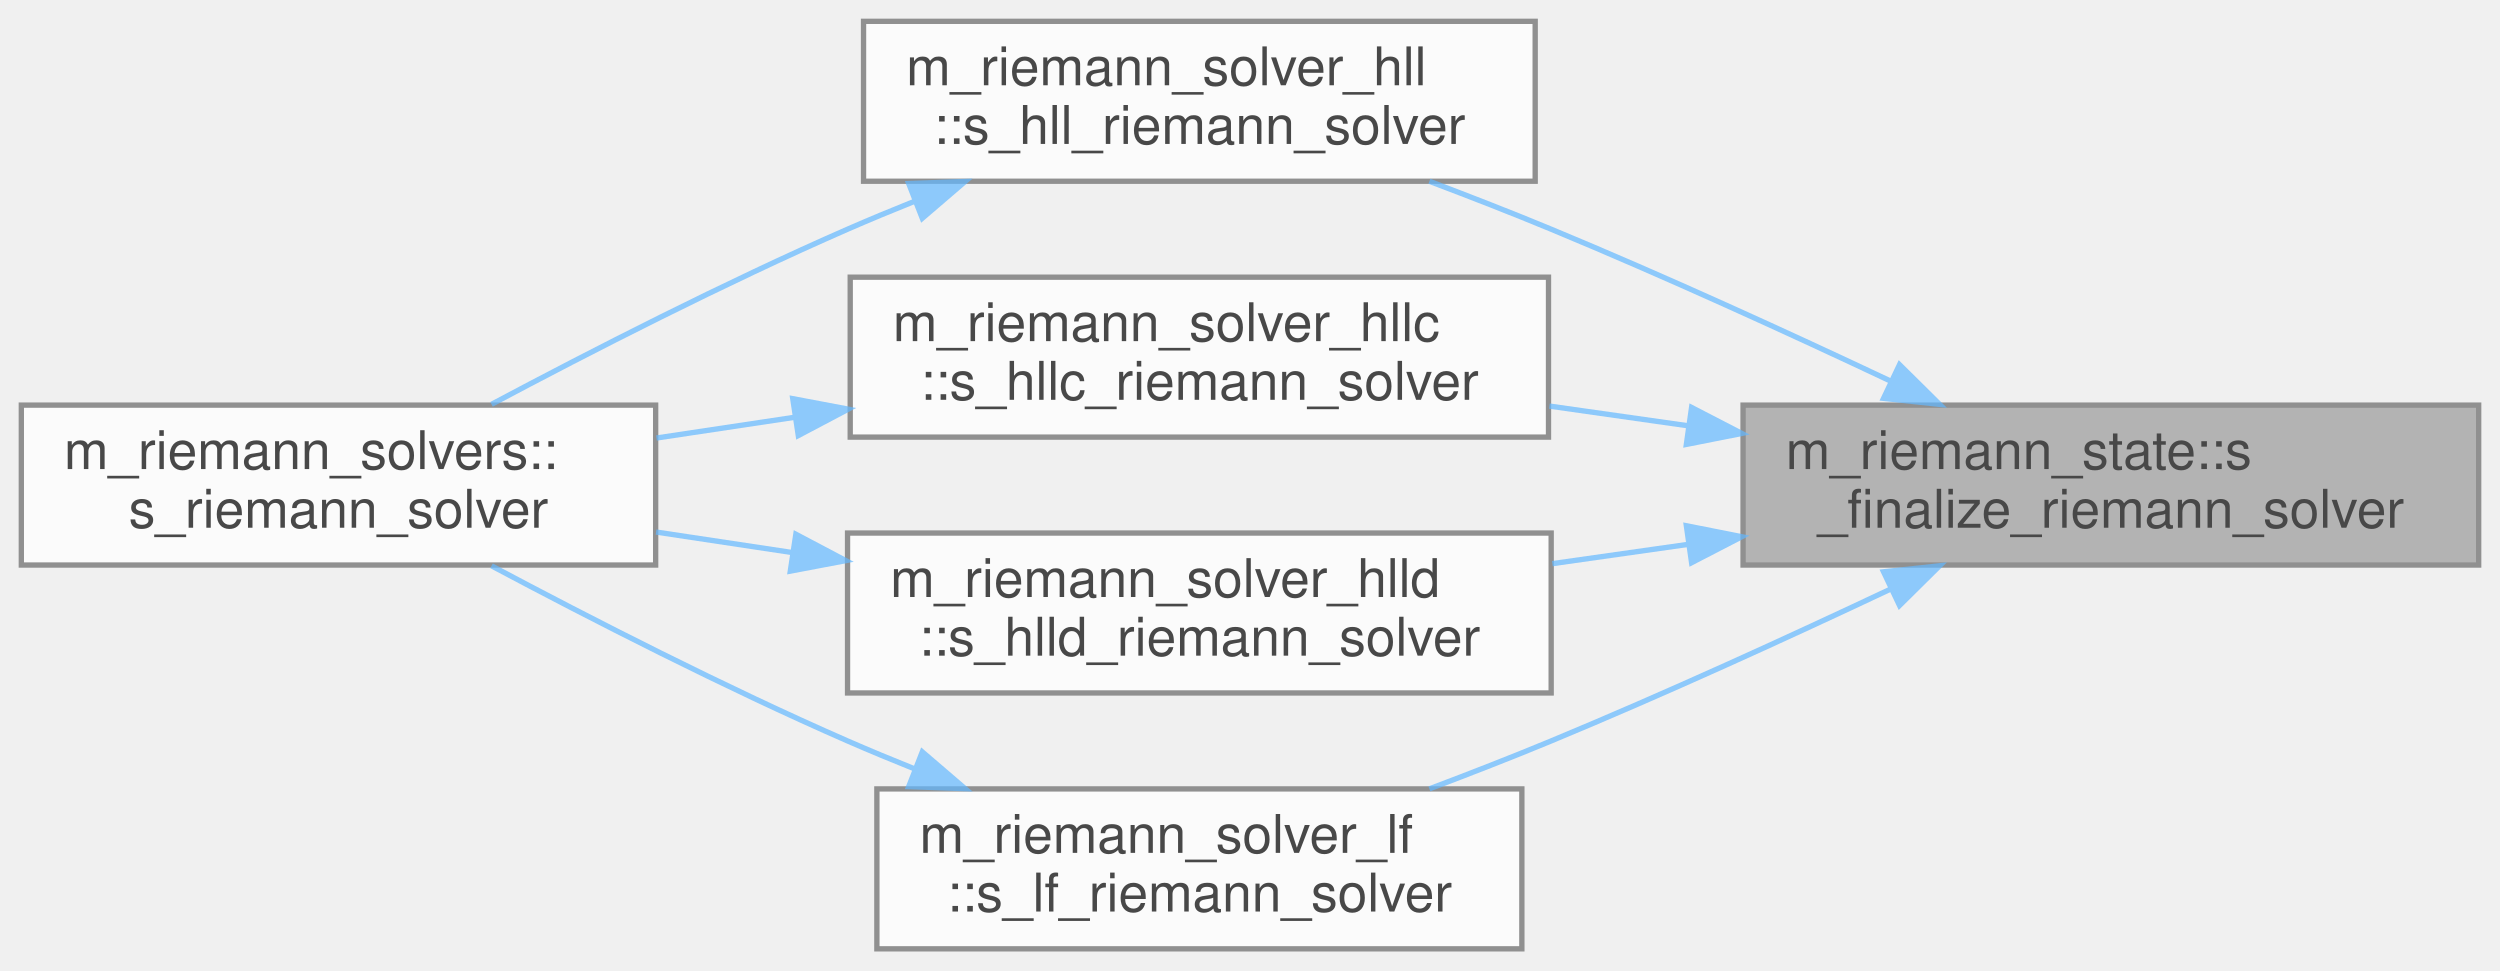
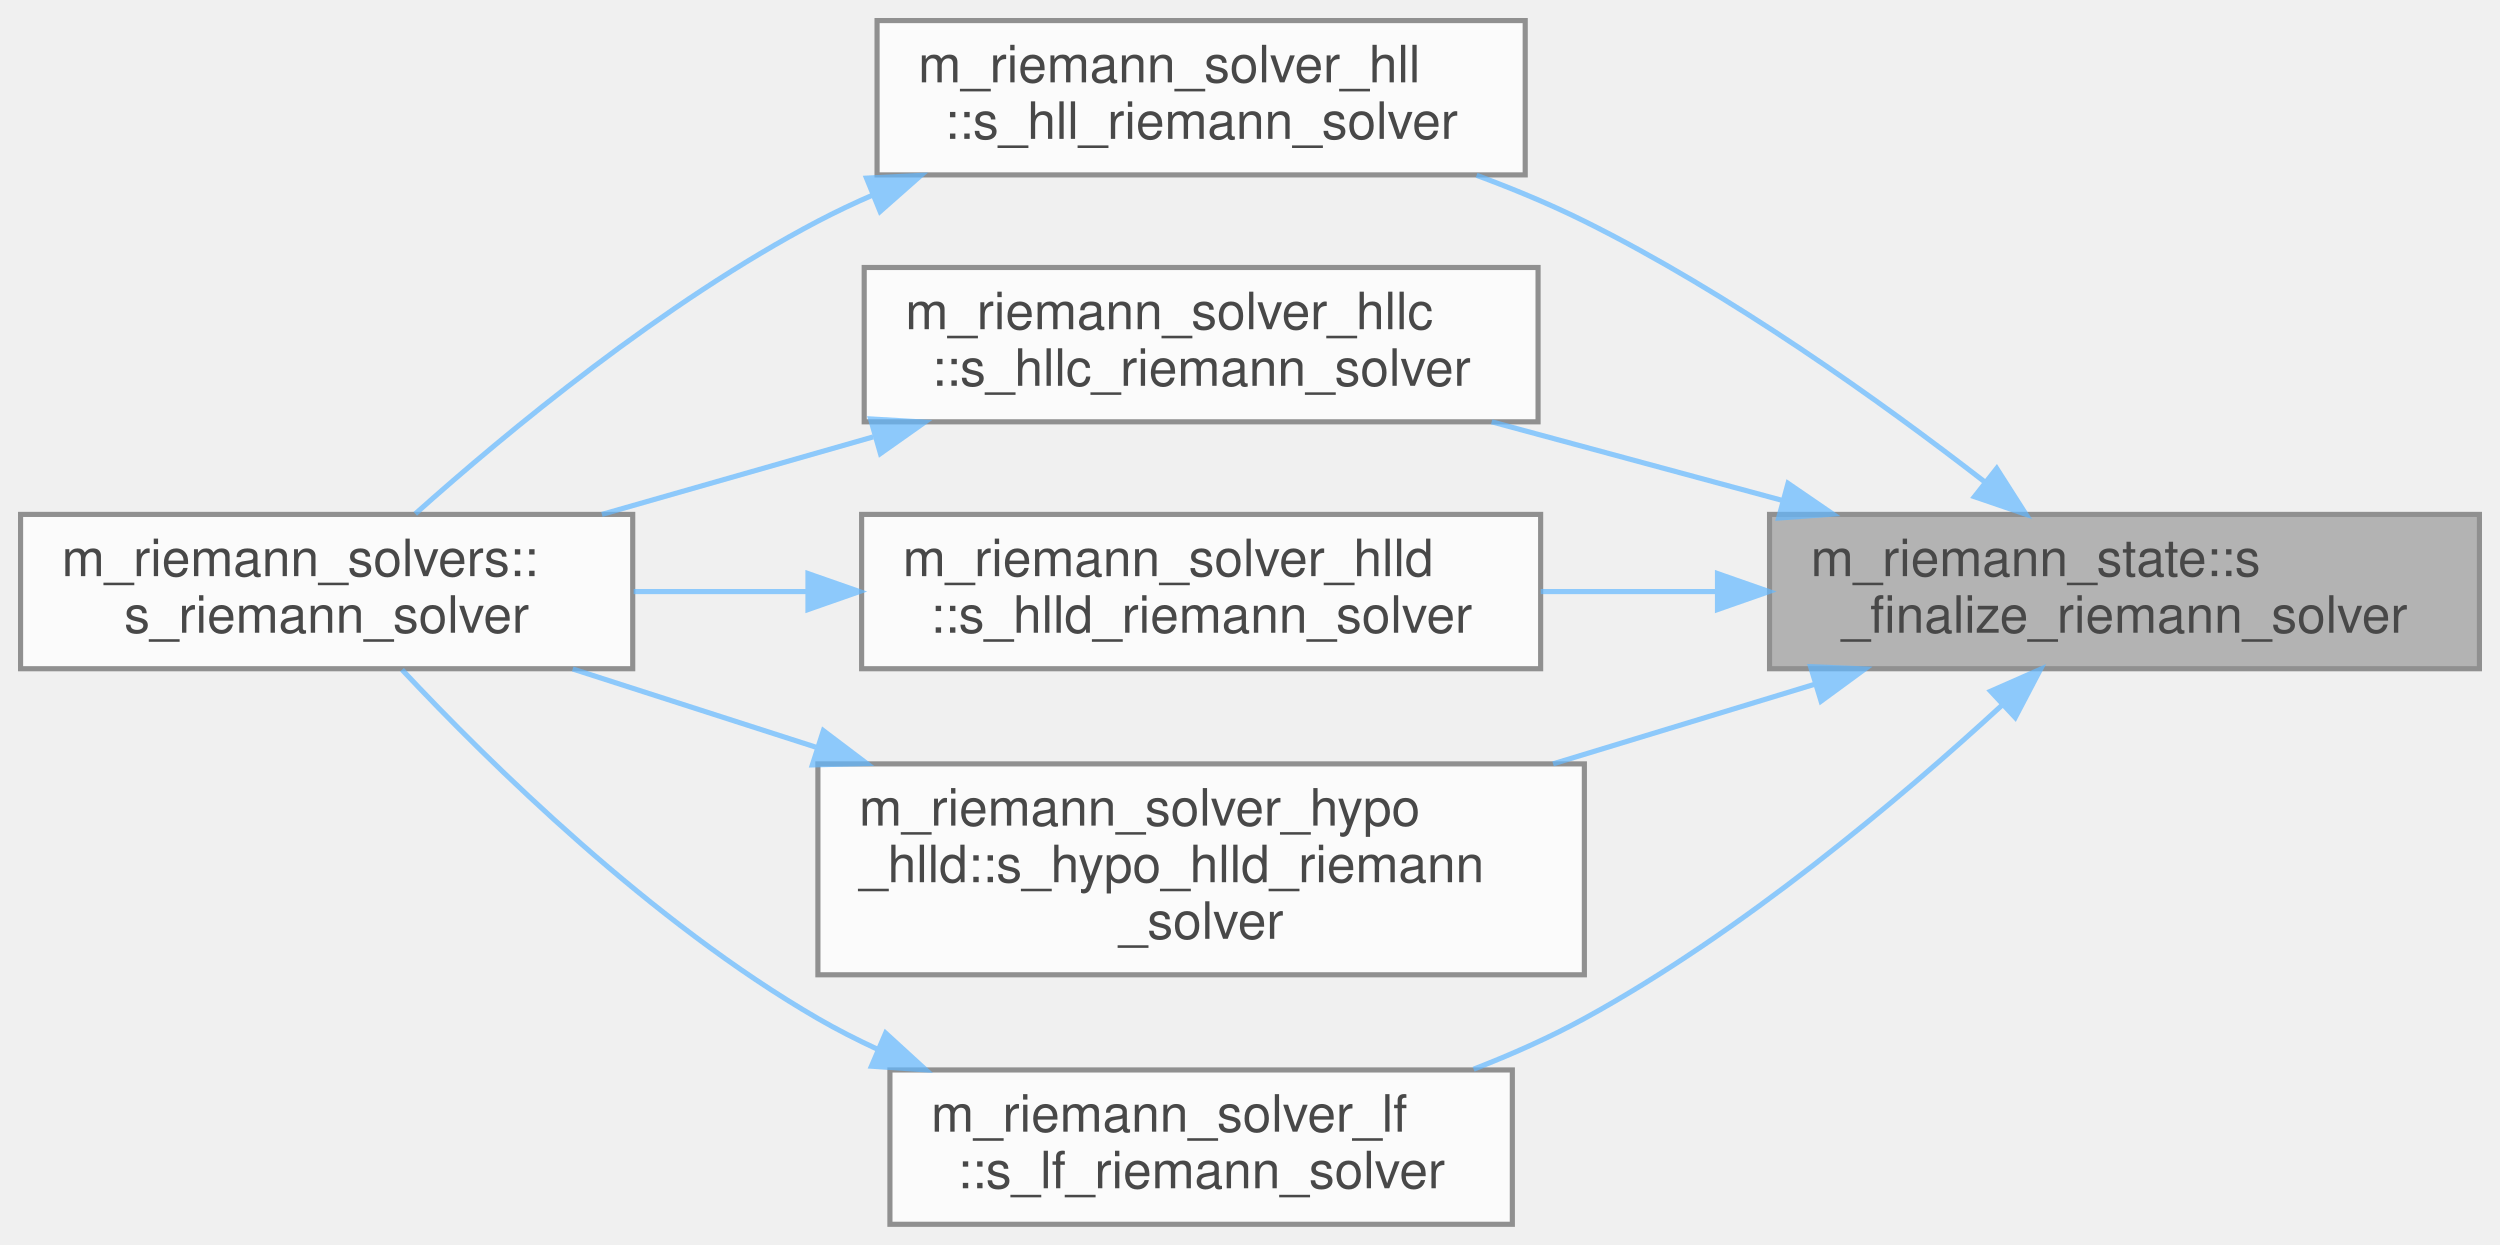
- <svg xmlns="http://www.w3.org/2000/svg" xmlns:xlink="http://www.w3.org/1999/xlink" width="469pt" height="182pt" viewBox="0.00 0.00 469.00 182.00">
+ <svg xmlns="http://www.w3.org/2000/svg" xmlns:xlink="http://www.w3.org/1999/xlink" width="486pt" height="242pt" viewBox="0.00 0.00 486.00 242.00">
  <svg id="main" version="1.1" xml:space="preserve">
    <style type="text/css">
.node, .edge {opacity: 0.7;}
.node.selected, .edge.selected {opacity: 1;}
.edge:hover path { stroke: red; }
.edge:hover polygon { stroke: red; fill: red; }
</style>
    <svg id="graph" class="graph">
-       <g id="graph0" class="graph" transform="scale(1 1) rotate(0) translate(4 178)">
+       <g id="graph0" class="graph" transform="scale(1 1) rotate(0) translate(4 238)">
        <g id="Node000001" class="node">
          <g id="a_Node000001">
-             <a xlink:title="Deallocation and/or disassociation procedures that are needed to finalize the selected Riemann proble...">
-               <polygon fill="#999999" stroke="#666666" points="461,-102 323,-102 323,-72 461,-72 461,-102" />
-               <text text-anchor="start" x="331" y="-90" font-family="Helvetica,sans-Serif" font-size="10.00">m_riemann_state::s</text>
-               <text text-anchor="middle" x="392" y="-79" font-family="Helvetica,sans-Serif" font-size="10.00">_finalize_riemann_solver</text>
+             <a xlink:title="Reshape and copy the Riemann-solver flux buffers back to the physical-space output arrays for the sel...">
+               <polygon fill="#999999" stroke="#666666" points="478,-138 340,-138 340,-108 478,-108 478,-138" />
+               <text text-anchor="start" x="348" y="-126" font-family="Helvetica,sans-Serif" font-size="10.00">m_riemann_state::s</text>
+               <text text-anchor="middle" x="409" y="-115" font-family="Helvetica,sans-Serif" font-size="10.00">_finalize_riemann_solver</text>
            </a>
          </g>
        </g>
        <g id="Node000002" class="node">
          <g id="a_Node000002">
            <a xlink:href="namespacem__riemann__solver__hll.html#a49ad2b4e369e136e2790ee10ab753e06" target="_top" xlink:title="HLL approximate Riemann solver, Harten et al. SIAM Review (1983).">
-               <polygon fill="white" stroke="#666666" points="284,-174 158,-174 158,-144 284,-144 284,-174" />
-               <text text-anchor="start" x="166" y="-162" font-family="Helvetica,sans-Serif" font-size="10.00">m_riemann_solver_hll</text>
-               <text text-anchor="middle" x="221" y="-151" font-family="Helvetica,sans-Serif" font-size="10.00">::s_hll_riemann_solver</text>
+               <polygon fill="white" stroke="#666666" points="292.5,-234 166.5,-234 166.5,-204 292.5,-204 292.5,-234" />
+               <text text-anchor="start" x="174.5" y="-222" font-family="Helvetica,sans-Serif" font-size="10.00">m_riemann_solver_hll</text>
+               <text text-anchor="middle" x="229.5" y="-211" font-family="Helvetica,sans-Serif" font-size="10.00">::s_hll_riemann_solver</text>
            </a>
          </g>
        </g>
        <g id="edge1_Node000001_Node000002" class="edge">
          <g id="a_edge1_Node000001_Node000002">
            <a xlink:title=" ">
-               <path fill="none" stroke="#63b8ff" d="M350.84,-106.43C331.67,-115.48 308.31,-126.16 287,-135 279.67,-138.04 271.79,-141.11 264.15,-143.99" />
-               <polygon fill="#63b8ff" stroke="#63b8ff" points="352.35,-109.59 359.88,-102.14 349.35,-103.27 352.35,-109.59" />
+               <path fill="none" stroke="#63b8ff" d="M381.75,-144.38C361.49,-160.07 332.23,-180.99 304,-195 297.39,-198.28 290.22,-201.26 283.05,-203.92" />
+               <polygon fill="#63b8ff" stroke="#63b8ff" points="384.16,-146.94 389.86,-138.01 379.83,-141.44 384.16,-146.94" />
            </a>
          </g>
        </g>
        <g id="Node000004" class="node">
          <g id="a_Node000004">
            <a xlink:href="namespacem__riemann__solver__hllc.html#a1aa7ec60f1cdf82447547835d45e1021" target="_top" xlink:title="HLLC Riemann solver with contact restoration, Toro et al. Shock Waves (1994).">
-               <polygon fill="white" stroke="#666666" points="286.5,-126 155.5,-126 155.5,-96 286.5,-96 286.5,-126" />
-               <text text-anchor="start" x="163.5" y="-114" font-family="Helvetica,sans-Serif" font-size="10.00">m_riemann_solver_hllc</text>
-               <text text-anchor="middle" x="221" y="-103" font-family="Helvetica,sans-Serif" font-size="10.00">::s_hllc_riemann_solver</text>
+               <polygon fill="white" stroke="#666666" points="295,-186 164,-186 164,-156 295,-156 295,-186" />
+               <text text-anchor="start" x="172" y="-174" font-family="Helvetica,sans-Serif" font-size="10.00">m_riemann_solver_hllc</text>
+               <text text-anchor="middle" x="229.5" y="-163" font-family="Helvetica,sans-Serif" font-size="10.00">::s_hllc_riemann_solver</text>
            </a>
          </g>
        </g>
        <g id="edge3_Node000001_Node000004" class="edge">
          <g id="a_edge3_Node000001_Node000004">
            <a xlink:title=" ">
-               <path fill="none" stroke="#63b8ff" d="M312.62,-98.13C303.93,-99.36 295.16,-100.61 286.67,-101.82" />
-               <polygon fill="#63b8ff" stroke="#63b8ff" points="313.34,-101.56 322.75,-96.69 312.36,-94.63 313.34,-101.56" />
+               <path fill="none" stroke="#63b8ff" d="M342.48,-140.72C323.91,-145.74 303.89,-151.15 285.98,-156" />
+               <polygon fill="#63b8ff" stroke="#63b8ff" points="343.59,-144.04 352.32,-138.06 341.76,-137.29 343.59,-144.04" />
            </a>
          </g>
        </g>
        <g id="Node000005" class="node">
          <g id="a_Node000005">
            <a xlink:href="namespacem__riemann__solver__hlld.html#aac58d20b57c9e3b1d913c25583e8b92e" target="_top" xlink:title="HLLD Riemann solver for MHD, Miyoshi &amp; Kusano JCP (2005).">
-               <polygon fill="white" stroke="#666666" points="287,-78 155,-78 155,-48 287,-48 287,-78" />
-               <text text-anchor="start" x="163" y="-66" font-family="Helvetica,sans-Serif" font-size="10.00">m_riemann_solver_hlld</text>
-               <text text-anchor="middle" x="221" y="-55" font-family="Helvetica,sans-Serif" font-size="10.00">::s_hlld_riemann_solver</text>
+               <polygon fill="white" stroke="#666666" points="295.5,-138 163.5,-138 163.5,-108 295.5,-108 295.5,-138" />
+               <text text-anchor="start" x="171.5" y="-126" font-family="Helvetica,sans-Serif" font-size="10.00">m_riemann_solver_hlld</text>
+               <text text-anchor="middle" x="229.5" y="-115" font-family="Helvetica,sans-Serif" font-size="10.00">::s_hlld_riemann_solver</text>
            </a>
          </g>
        </g>
        <g id="edge5_Node000001_Node000005" class="edge">
          <g id="a_edge5_Node000001_Node000005">
            <a xlink:title=" ">
-               <path fill="none" stroke="#63b8ff" d="M312.77,-75.89C304.22,-74.68 295.59,-73.45 287.22,-72.26" />
-               <polygon fill="#63b8ff" stroke="#63b8ff" points="312.36,-79.37 322.75,-77.31 313.34,-72.44 312.36,-79.37" />
+               <path fill="none" stroke="#63b8ff" d="M329.88,-123C318.4,-123 306.69,-123 295.52,-123" />
+               <polygon fill="#63b8ff" stroke="#63b8ff" points="329.88,-126.5 339.88,-123 329.88,-119.5 329.88,-126.5" />
            </a>
          </g>
        </g>
        <g id="Node000006" class="node">
          <g id="a_Node000006">
-             <a xlink:href="namespacem__riemann__solver__lf.html#a60a9391bfd88f8e5f1f519c79339fc75" target="_top" xlink:title="Lax-Friedrichs (Rusanov) approximate Riemann solver.">
-               <polygon fill="white" stroke="#666666" points="281.5,-30 160.5,-30 160.5,0 281.5,0 281.5,-30" />
-               <text text-anchor="start" x="168.5" y="-18" font-family="Helvetica,sans-Serif" font-size="10.00">m_riemann_solver_lf</text>
-               <text text-anchor="middle" x="221" y="-7" font-family="Helvetica,sans-Serif" font-size="10.00">::s_lf_riemann_solver</text>
+             <a xlink:href="namespacem__riemann__solver__hypo__hlld.html#ac7a0a3b9fd23e3b00a960bbdf668c372" target="_top" xlink:title="HLLD Riemann solver resolves all 5 waves for the hypoelastic equations: 1 entropy wave,...">
+               <polygon fill="white" stroke="#666666" points="304,-89.5 155,-89.5 155,-48.5 304,-48.5 304,-89.5" />
+               <text text-anchor="start" x="163" y="-77.5" font-family="Helvetica,sans-Serif" font-size="10.00">m_riemann_solver_hypo</text>
+               <text text-anchor="start" x="163" y="-66.5" font-family="Helvetica,sans-Serif" font-size="10.00">_hlld::s_hypo_hlld_riemann</text>
+               <text text-anchor="middle" x="229.5" y="-55.5" font-family="Helvetica,sans-Serif" font-size="10.00">_solver</text>
            </a>
          </g>
        </g>
        <g id="edge7_Node000001_Node000006" class="edge">
          <g id="a_edge7_Node000001_Node000006">
            <a xlink:title=" ">
-               <path fill="none" stroke="#63b8ff" d="M350.84,-67.57C331.67,-58.52 308.31,-47.84 287,-39 279.67,-35.96 271.79,-32.89 264.15,-30.01" />
-               <polygon fill="#63b8ff" stroke="#63b8ff" points="349.35,-70.73 359.88,-71.86 352.35,-64.41 349.35,-70.73" />
+               <path fill="none" stroke="#63b8ff" d="M348.64,-104.94C332.37,-99.99 314.61,-94.59 297.92,-89.51" />
+               <polygon fill="#63b8ff" stroke="#63b8ff" points="347.97,-108.4 358.56,-107.96 350.01,-101.7 347.97,-108.4" />
+             </a>
+           </g>
+         </g>
+         <g id="Node000007" class="node">
+           <g id="a_Node000007">
+             <a xlink:href="namespacem__riemann__solver__lf.html#a60a9391bfd88f8e5f1f519c79339fc75" target="_top" xlink:title="Lax-Friedrichs (Rusanov) approximate Riemann solver.">
+               <polygon fill="white" stroke="#666666" points="290,-30 169,-30 169,0 290,0 290,-30" />
+               <text text-anchor="start" x="177" y="-18" font-family="Helvetica,sans-Serif" font-size="10.00">m_riemann_solver_lf</text>
+               <text text-anchor="middle" x="229.5" y="-7" font-family="Helvetica,sans-Serif" font-size="10.00">::s_lf_riemann_solver</text>
+             </a>
+           </g>
+         </g>
+         <g id="edge9_Node000001_Node000007" class="edge">
+           <g id="a_edge9_Node000001_Node000007">
+             <a xlink:title=" ">
+               <path fill="none" stroke="#63b8ff" d="M385.29,-101C365.27,-82.6 334.59,-56.74 304,-40 297.26,-36.31 289.88,-33.03 282.47,-30.15" />
+               <polygon fill="#63b8ff" stroke="#63b8ff" points="382.98,-103.63 392.68,-107.9 387.76,-98.51 382.98,-103.63" />
            </a>
          </g>
        </g>
        <g id="Node000003" class="node">
          <g id="a_Node000003">
            <a xlink:href="namespacem__riemann__solvers.html#a8d00c5352ee6b6f1628cde6d34ad5e08" target="_top" xlink:title="Dispatch to the subroutines that are utilized to compute the Riemann problem solution....">
-               <polygon fill="white" stroke="#666666" points="119,-102 0,-102 0,-72 119,-72 119,-102" />
-               <text text-anchor="start" x="8" y="-90" font-family="Helvetica,sans-Serif" font-size="10.00">m_riemann_solvers::</text>
-               <text text-anchor="middle" x="59.5" y="-79" font-family="Helvetica,sans-Serif" font-size="10.00">s_riemann_solver</text>
+               <polygon fill="white" stroke="#666666" points="119,-138 0,-138 0,-108 119,-108 119,-138" />
+               <text text-anchor="start" x="8" y="-126" font-family="Helvetica,sans-Serif" font-size="10.00">m_riemann_solvers::</text>
+               <text text-anchor="middle" x="59.5" y="-115" font-family="Helvetica,sans-Serif" font-size="10.00">s_riemann_solver</text>
            </a>
          </g>
        </g>
        <g id="edge2_Node000002_Node000003" class="edge">
          <g id="a_edge2_Node000002_Node000003">
            <a xlink:title=" ">
-               <path fill="none" stroke="#63b8ff" d="M167.64,-140.27C163.34,-138.55 159.08,-136.78 155,-135 132.07,-124.98 106.83,-112.06 88.21,-102.15" />
-               <polygon fill="#63b8ff" stroke="#63b8ff" points="166.47,-143.57 177.06,-143.95 169.02,-137.05 166.47,-143.57" />
+               <path fill="none" stroke="#63b8ff" d="M165.74,-200.12C162.05,-198.51 158.45,-196.81 155,-195 125.05,-179.28 94.69,-154.15 76.74,-138.12" />
+               <polygon fill="#63b8ff" stroke="#63b8ff" points="164.45,-203.37 175.03,-203.9 167.09,-196.89 164.45,-203.37" />
            </a>
          </g>
        </g>
        <g id="edge4_Node000004_Node000003" class="edge">
          <g id="a_edge4_Node000004_Node000003">
            <a xlink:title=" ">
-               <path fill="none" stroke="#63b8ff" d="M145,-99.71C136.32,-98.41 127.57,-97.09 119.16,-95.83" />
-               <polygon fill="#63b8ff" stroke="#63b8ff" points="144.72,-103.21 155.13,-101.24 145.76,-96.29 144.72,-103.21" />
+               <path fill="none" stroke="#63b8ff" d="M165.75,-153.07C148.39,-148.11 129.73,-142.78 113.01,-138" />
+               <polygon fill="#63b8ff" stroke="#63b8ff" points="165.23,-156.56 175.8,-155.94 167.15,-149.83 165.23,-156.56" />
            </a>
          </g>
        </g>
        <g id="edge6_Node000005_Node000003" class="edge">
          <g id="a_edge6_Node000005_Node000003">
            <a xlink:title=" ">
-               <path fill="none" stroke="#63b8ff" d="M144.64,-74.34C136.06,-75.63 127.4,-76.93 119.08,-78.19" />
-               <polygon fill="#63b8ff" stroke="#63b8ff" points="145.3,-77.78 154.67,-72.83 144.26,-70.86 145.3,-77.78" />
+               <path fill="none" stroke="#63b8ff" d="M152.79,-123C141.52,-123 130.04,-123 119.19,-123" />
+               <polygon fill="#63b8ff" stroke="#63b8ff" points="153.07,-126.5 163.07,-123 153.07,-119.5 153.07,-126.5" />
            </a>
          </g>
        </g>
        <g id="edge8_Node000006_Node000003" class="edge">
          <g id="a_edge8_Node000006_Node000003">
            <a xlink:title=" ">
-               <path fill="none" stroke="#63b8ff" d="M167.64,-33.73C163.34,-35.45 159.08,-37.22 155,-39 132.07,-49.02 106.83,-61.94 88.21,-71.85" />
-               <polygon fill="#63b8ff" stroke="#63b8ff" points="169.02,-36.95 177.06,-30.05 166.47,-30.43 169.02,-36.95" />
+               <path fill="none" stroke="#63b8ff" d="M154.6,-92.75C138.55,-97.91 121.99,-103.23 107.33,-107.95" />
+               <polygon fill="#63b8ff" stroke="#63b8ff" points="156.06,-95.96 164.51,-89.57 153.92,-89.3 156.06,-95.96" />
+             </a>
+           </g>
+         </g>
+         <g id="edge10_Node000007_Node000003" class="edge">
+           <g id="a_edge10_Node000007_Node000003">
+             <a xlink:title=" ">
+               <path fill="none" stroke="#63b8ff" d="M166.54,-34.05C162.56,-35.89 158.68,-37.87 155,-40 122.68,-58.69 91.37,-89.45 74.15,-107.81" />
+               <polygon fill="#63b8ff" stroke="#63b8ff" points="168.16,-37.17 175.98,-30.02 165.41,-30.73 168.16,-37.17" />
            </a>
          </g>
        </g>
      </g>
    </svg>
  </svg>
  <style type="text/css">

[data-mouse-over-selected='false'] { opacity: 0.7; }
[data-mouse-over-selected='true']  { opacity: 1.0; }

</style>
</svg>
